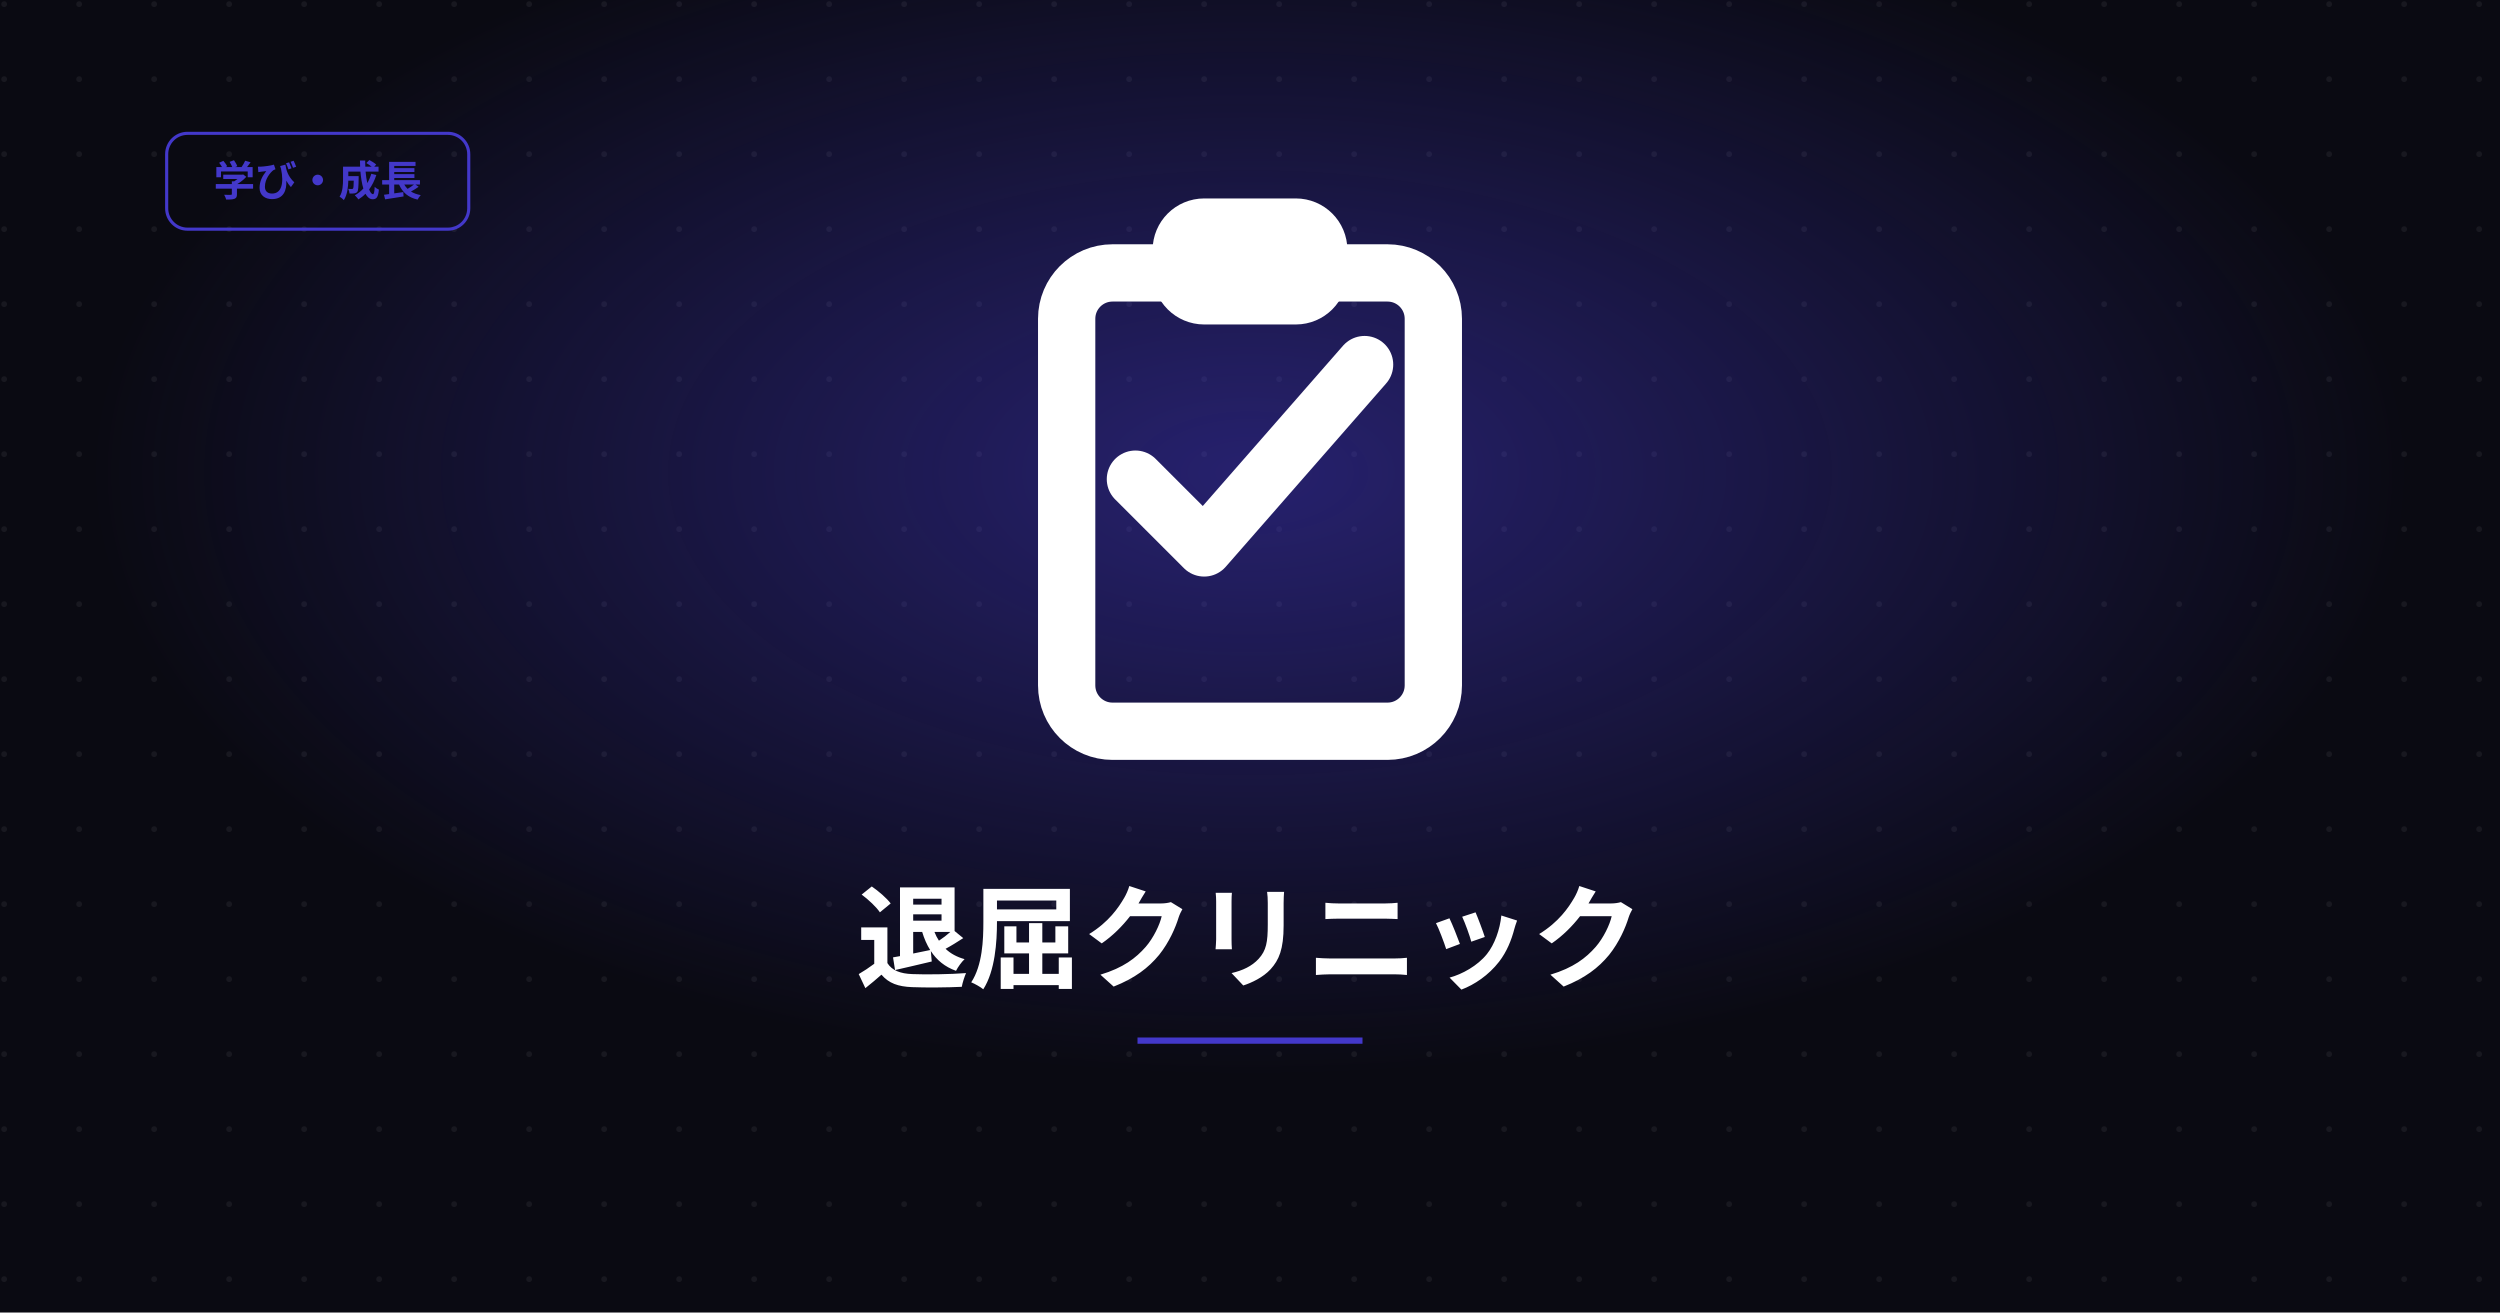
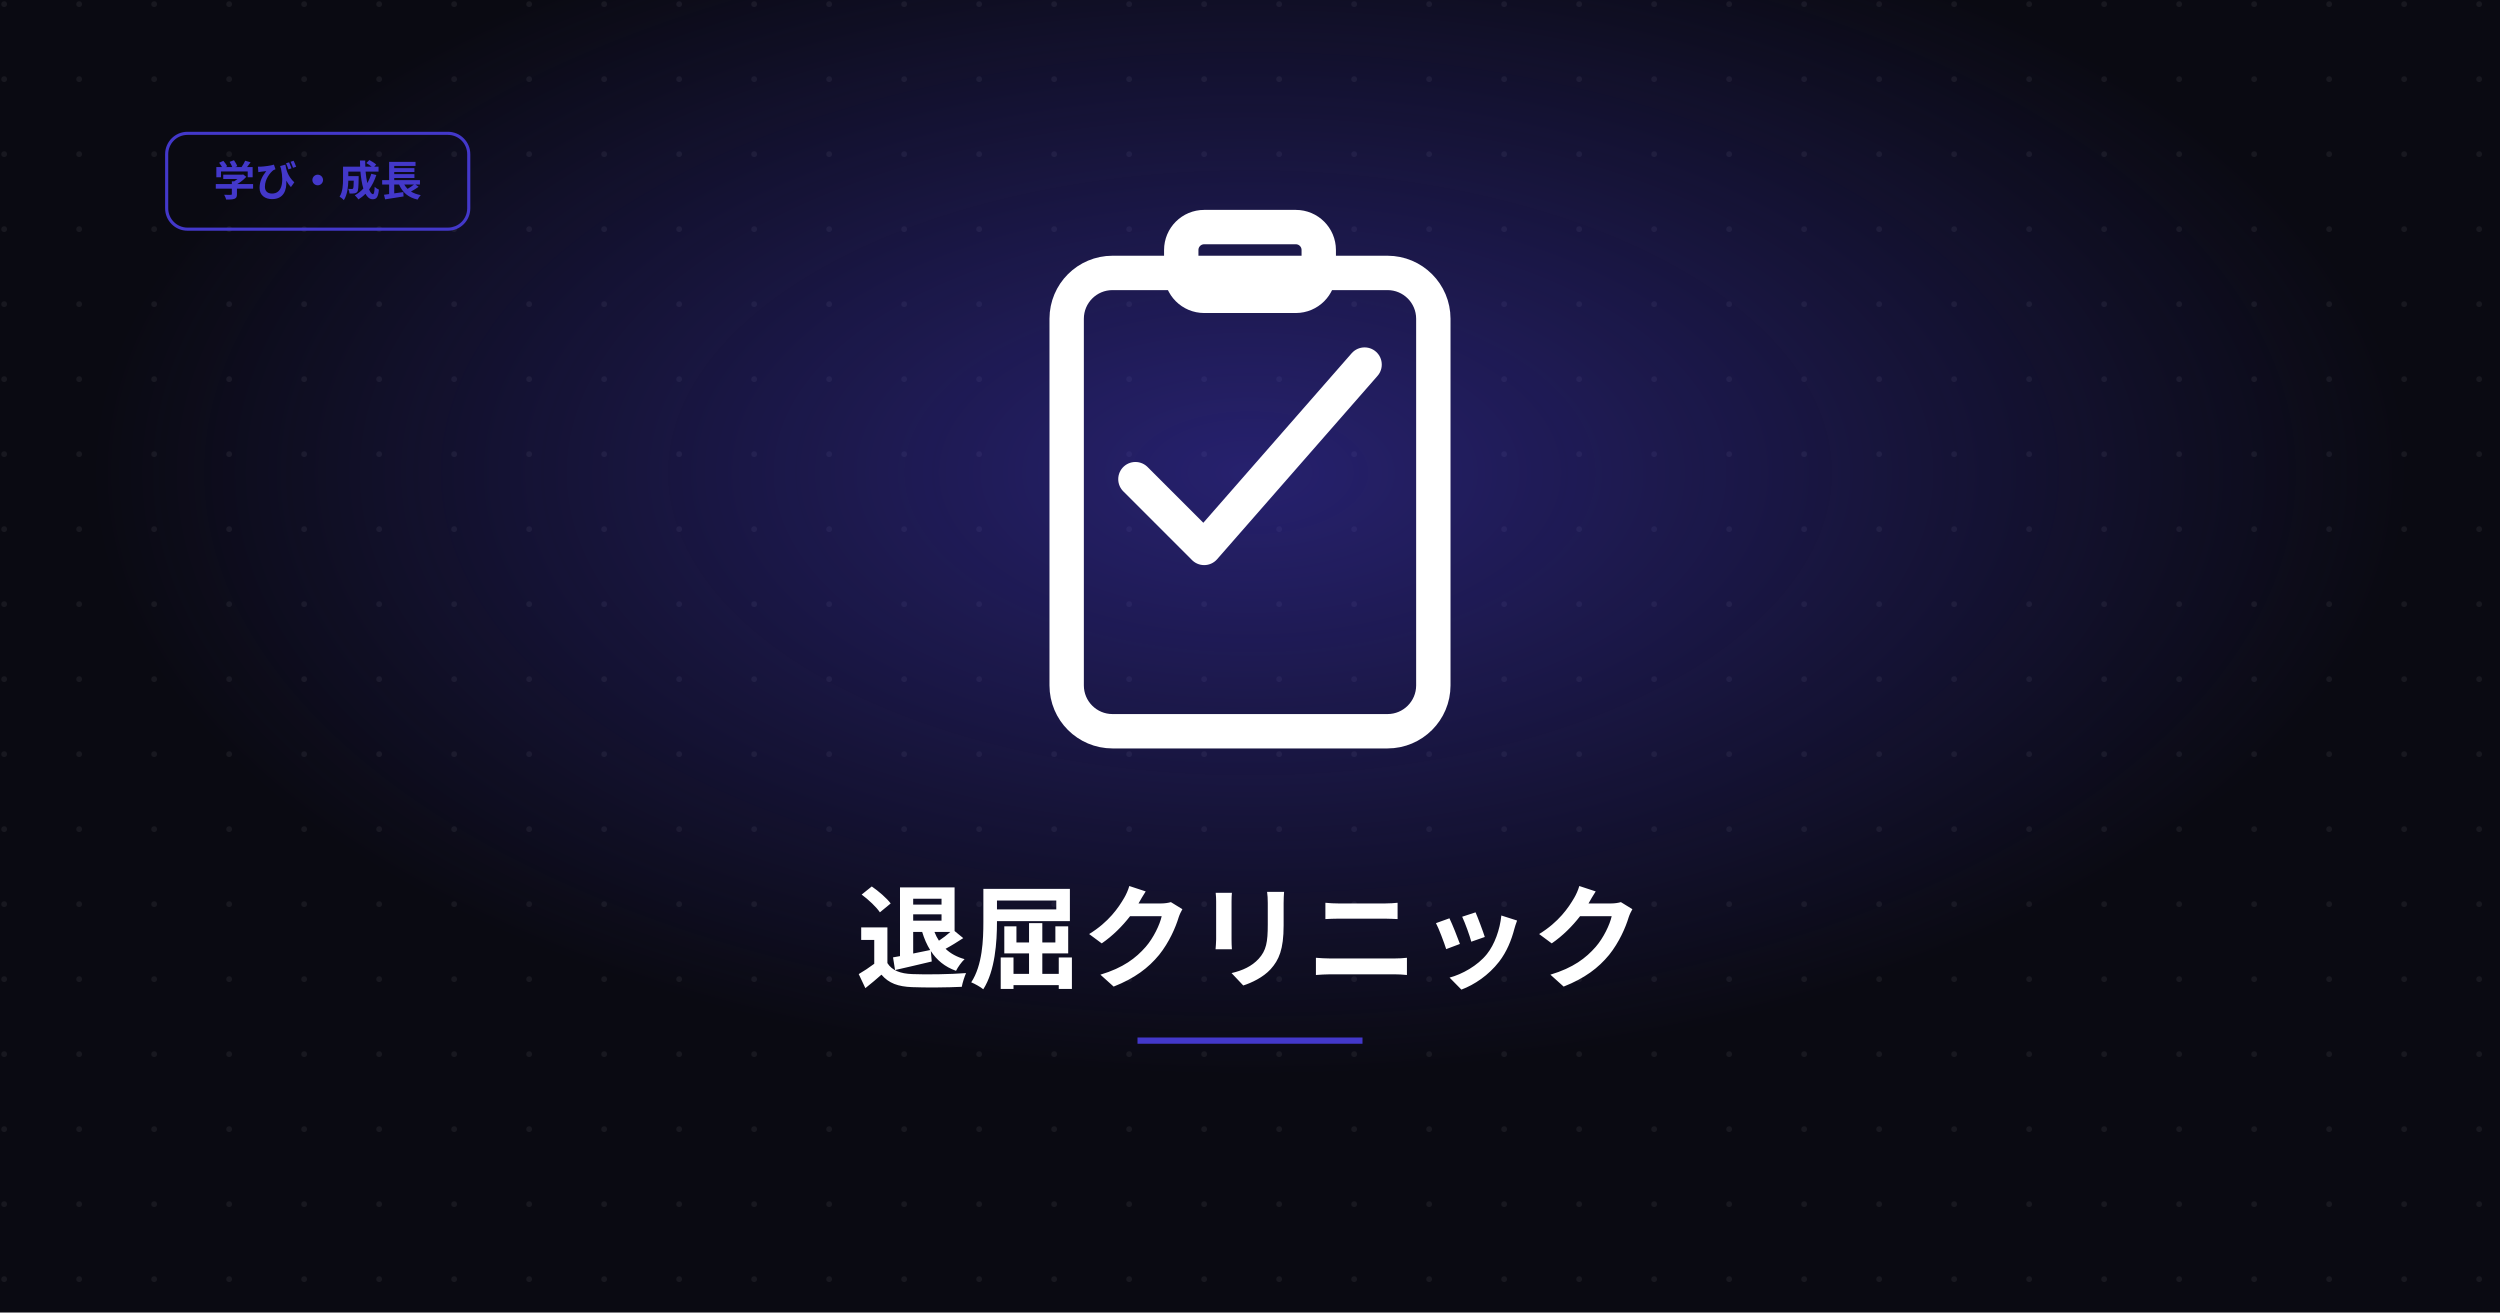
<svg xmlns="http://www.w3.org/2000/svg" viewBox="0 0 1200 630">
  <defs>
    <radialGradient id="mn-glow" cx="50%" cy="36%" r="46%">
      <stop offset="0%" stop-color="#4338ca" stop-opacity="0.5" />
      <stop offset="100%" stop-color="#4338ca" stop-opacity="0" />
    </radialGradient>
    <pattern id="mn-dots" width="36" height="36" patternUnits="userSpaceOnUse">
      <circle cx="2" cy="2" r="1.4" fill="#ffffff" opacity="0.06" />
    </pattern>
  </defs>
  <rect width="1200" height="630" fill="#0a0a12" />
  <rect width="1200" height="630" fill="url(#mn-dots)" />
  <rect width="1200" height="630" fill="url(#mn-glow)" />
  <rect x="80" y="64" width="145" height="46" rx="10" fill="none" stroke="#4338ca" stroke-width="1.5" />
  <text x="152.5" y="94" font-size="20" font-weight="700" fill="#4338ca" text-anchor="middle" font-family="'Noto Sans JP', sans-serif">学び・成長</text>
-   <g transform="translate(600 230) scale(5.5) translate(-32 -32)" fill="none" stroke="#ffffff" stroke-width="5" stroke-linecap="round" stroke-linejoin="round">
+   <g transform="translate(600 230) scale(5.5) translate(-32 -32)" fill="none" stroke="#ffffff" stroke-width="3" stroke-linecap="round" stroke-linejoin="round">
    <rect x="16" y="14" width="32" height="40" rx="4" />
    <rect x="26" y="10" width="12" height="6" rx="2" />
    <path d="M22 32 L28 38 L42 22" />
  </g>
  <text x="600" y="470" font-size="54" font-weight="900" text-anchor="middle" fill="#ffffff" font-family="'Noto Sans JP', sans-serif">退屈クリニック</text>
  <rect x="546" y="498" width="108" height="3" fill="#4338ca" />
</svg>
